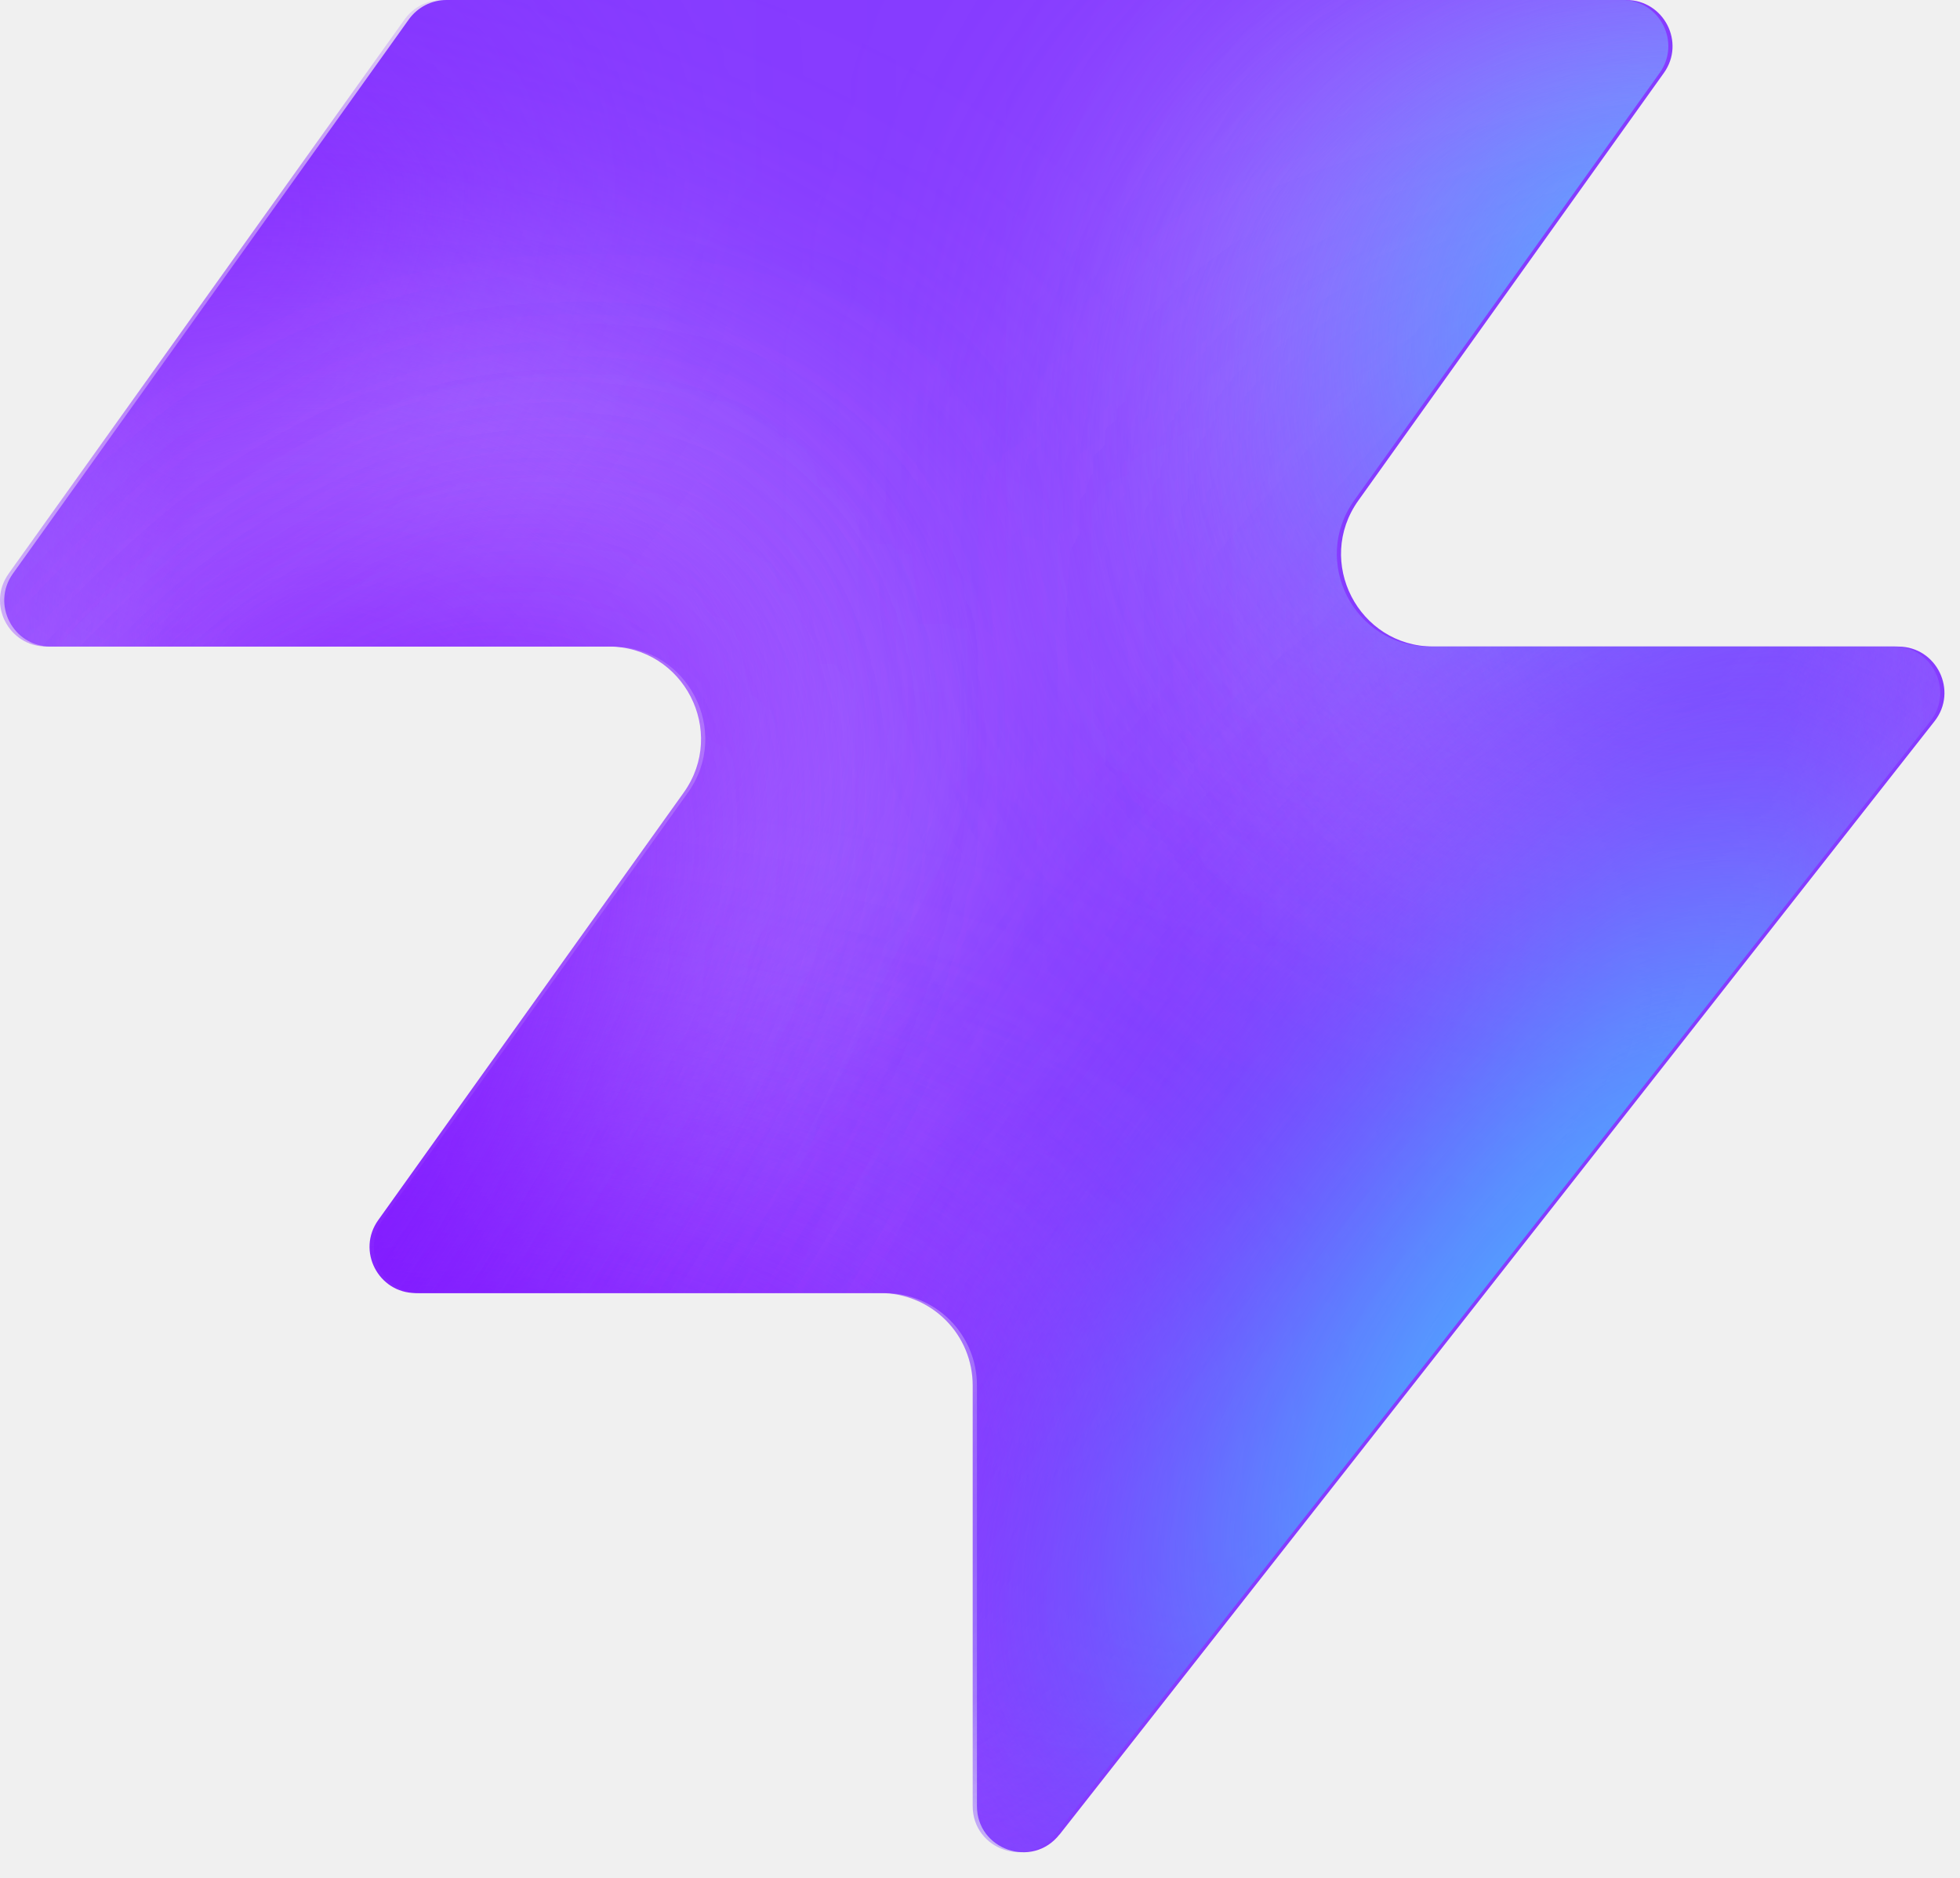
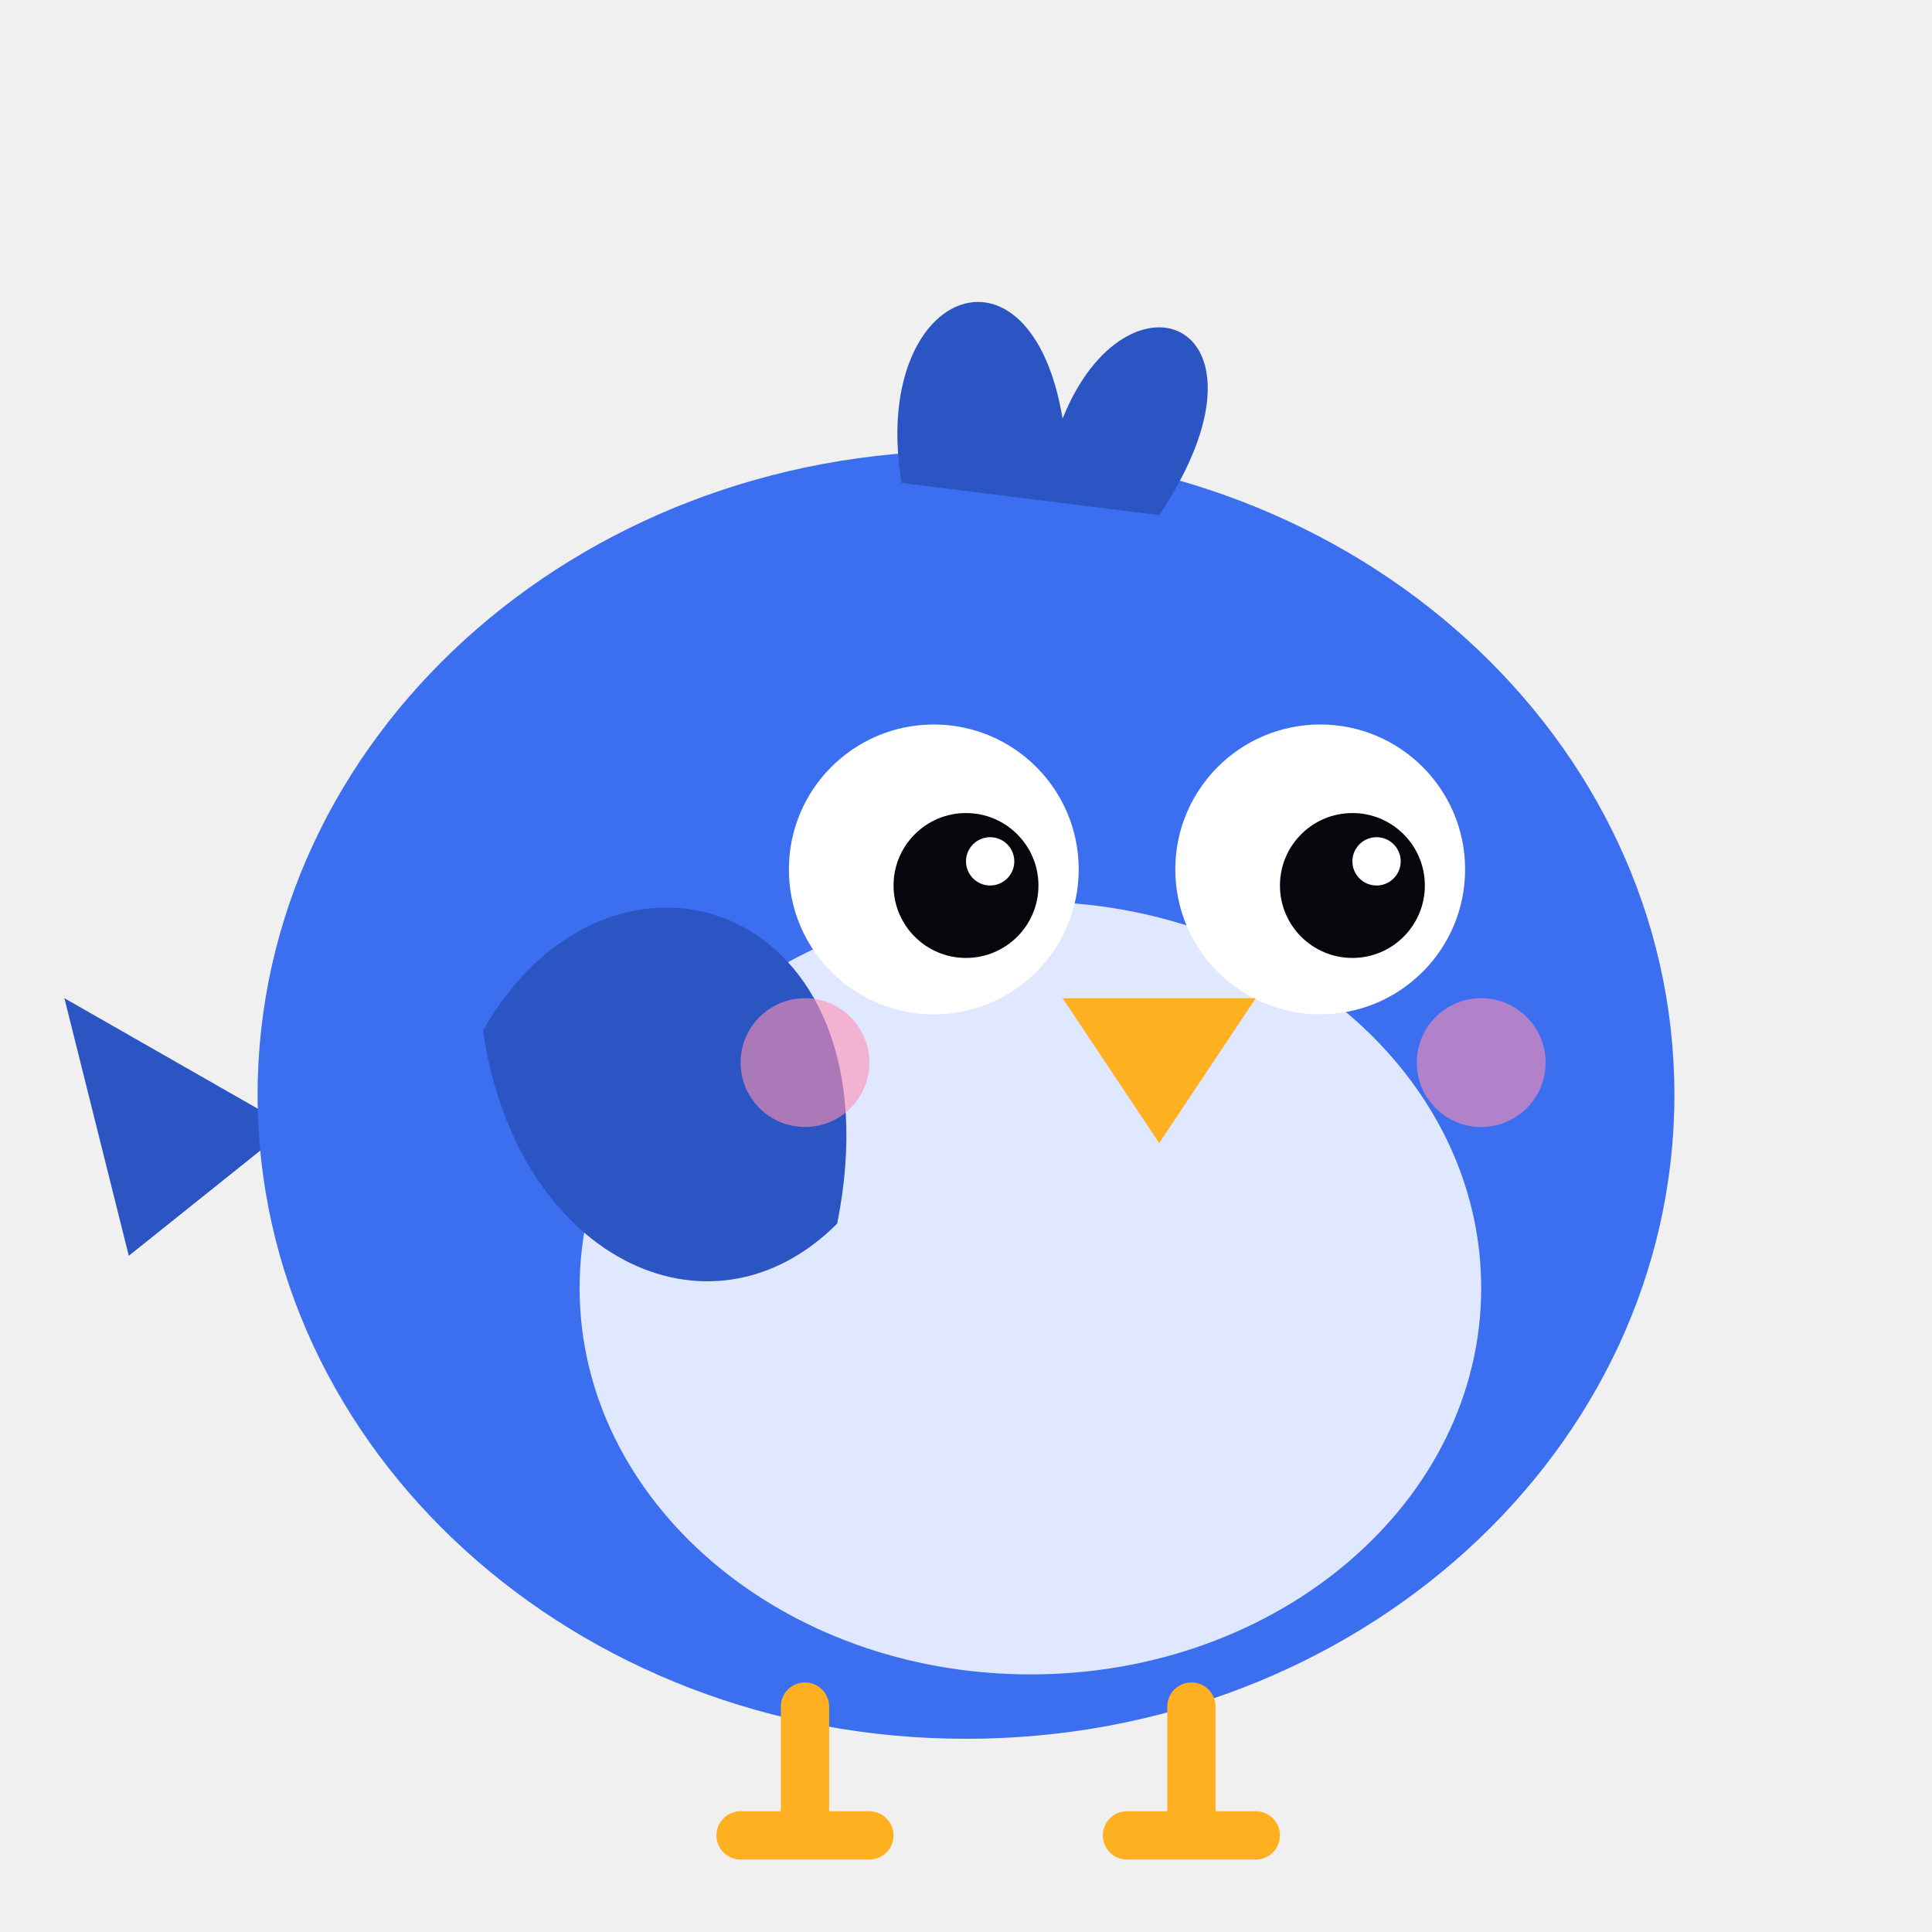
- <svg xmlns="http://www.w3.org/2000/svg" width="48" height="46" fill="none" viewBox="0 0 48 46">
-   <path fill="#863bff" d="M25.946 44.938c-.664.845-2.021.375-2.021-.698V33.937a2.26 2.26 0 0 0-2.262-2.262H10.287c-.92 0-1.456-1.04-.92-1.788l7.48-10.471c1.07-1.497 0-3.578-1.842-3.578H1.237c-.92 0-1.456-1.04-.92-1.788L10.013.474c.214-.297.556-.474.92-.474h28.894c.92 0 1.456 1.04.92 1.788l-7.48 10.471c-1.07 1.498 0 3.579 1.842 3.579h11.377c.943 0 1.473 1.088.89 1.83L25.947 44.94z" style="fill:#863bff;fill:color(display-p3 .525 .23 1);fill-opacity:1" />
-   <mask id="a" width="48" height="46" x="0" y="0" maskUnits="userSpaceOnUse" style="mask-type:alpha">
-     <path fill="#000" d="M25.842 44.938c-.664.844-2.021.375-2.021-.698V33.937a2.26 2.26 0 0 0-2.262-2.262H10.183c-.92 0-1.456-1.04-.92-1.788l7.48-10.471c1.07-1.498 0-3.579-1.842-3.579H1.133c-.92 0-1.456-1.04-.92-1.787L9.91.473c.214-.297.556-.474.92-.474h28.894c.92 0 1.456 1.04.92 1.788l-7.48 10.471c-1.07 1.498 0 3.578 1.842 3.578h11.377c.943 0 1.473 1.088.89 1.832L25.843 44.94z" style="fill:#000;fill-opacity:1" />
-   </mask>
-   <g mask="url(#a)">
-     <g filter="url(#b)">
-       <ellipse cx="5.508" cy="14.704" fill="#ede6ff" rx="5.508" ry="14.704" style="fill:#ede6ff;fill:color(display-p3 .927 .903 1);fill-opacity:1" transform="matrix(.00324 1 1 -.00324 -4.47 31.516)" />
-     </g>
-     <g filter="url(#c)">
-       <ellipse cx="10.399" cy="29.851" fill="#ede6ff" rx="10.399" ry="29.851" style="fill:#ede6ff;fill:color(display-p3 .927 .903 1);fill-opacity:1" transform="matrix(.00324 1 1 -.00324 -39.328 7.883)" />
-     </g>
-     <g filter="url(#d)">
-       <ellipse cx="5.508" cy="30.487" fill="#7e14ff" rx="5.508" ry="30.487" style="fill:#7e14ff;fill:color(display-p3 .492 .077 1);fill-opacity:1" transform="rotate(89.814 -25.913 -14.639)scale(1 -1)" />
-     </g>
-     <g filter="url(#e)">
-       <ellipse cx="5.508" cy="30.599" fill="#7e14ff" rx="5.508" ry="30.599" style="fill:#7e14ff;fill:color(display-p3 .492 .077 1);fill-opacity:1" transform="rotate(89.814 -32.644 -3.334)scale(1 -1)" />
-     </g>
-     <g filter="url(#f)">
-       <ellipse cx="5.508" cy="30.599" fill="#7e14ff" rx="5.508" ry="30.599" style="fill:#7e14ff;fill:color(display-p3 .492 .077 1);fill-opacity:1" transform="matrix(.00324 1 1 -.00324 -34.34 30.47)" />
-     </g>
-     <g filter="url(#g)">
-       <ellipse cx="14.072" cy="22.078" fill="#ede6ff" rx="14.072" ry="22.078" style="fill:#ede6ff;fill:color(display-p3 .927 .903 1);fill-opacity:1" transform="rotate(93.35 24.506 48.493)scale(-1 1)" />
-     </g>
-     <g filter="url(#h)">
-       <ellipse cx="3.47" cy="21.501" fill="#7e14ff" rx="3.47" ry="21.501" style="fill:#7e14ff;fill:color(display-p3 .492 .077 1);fill-opacity:1" transform="rotate(89.009 28.708 47.59)scale(-1 1)" />
-     </g>
-     <g filter="url(#i)">
-       <ellipse cx="3.47" cy="21.501" fill="#7e14ff" rx="3.47" ry="21.501" style="fill:#7e14ff;fill:color(display-p3 .492 .077 1);fill-opacity:1" transform="rotate(89.009 28.708 47.59)scale(-1 1)" />
-     </g>
-     <g filter="url(#j)">
-       <ellipse cx=".387" cy="8.972" fill="#7e14ff" rx="4.407" ry="29.108" style="fill:#7e14ff;fill:color(display-p3 .492 .077 1);fill-opacity:1" transform="rotate(39.51 .387 8.972)" />
-     </g>
-     <g filter="url(#k)">
-       <ellipse cx="47.523" cy="-6.092" fill="#7e14ff" rx="4.407" ry="29.108" style="fill:#7e14ff;fill:color(display-p3 .492 .077 1);fill-opacity:1" transform="rotate(37.892 47.523 -6.092)" />
-     </g>
-     <g filter="url(#l)">
-       <ellipse cx="41.412" cy="6.333" fill="#47bfff" rx="5.971" ry="9.665" style="fill:#47bfff;fill:color(display-p3 .28 .748 1);fill-opacity:1" transform="rotate(37.892 41.412 6.333)" />
-     </g>
-     <g filter="url(#m)">
-       <ellipse cx="-1.879" cy="38.332" fill="#7e14ff" rx="4.407" ry="29.108" style="fill:#7e14ff;fill:color(display-p3 .492 .077 1);fill-opacity:1" transform="rotate(37.892 -1.88 38.332)" />
-     </g>
-     <g filter="url(#n)">
-       <ellipse cx="-1.879" cy="38.332" fill="#7e14ff" rx="4.407" ry="29.108" style="fill:#7e14ff;fill:color(display-p3 .492 .077 1);fill-opacity:1" transform="rotate(37.892 -1.88 38.332)" />
-     </g>
-     <g filter="url(#o)">
-       <ellipse cx="35.651" cy="29.907" fill="#7e14ff" rx="4.407" ry="29.108" style="fill:#7e14ff;fill:color(display-p3 .492 .077 1);fill-opacity:1" transform="rotate(37.892 35.651 29.907)" />
-     </g>
-     <g filter="url(#p)">
-       <ellipse cx="38.418" cy="32.4" fill="#47bfff" rx="5.971" ry="15.297" style="fill:#47bfff;fill:color(display-p3 .28 .748 1);fill-opacity:1" transform="rotate(37.892 38.418 32.4)" />
-     </g>
-   </g>
-   <defs>
-     <filter id="b" width="60.045" height="41.654" x="-19.77" y="16.149" color-interpolation-filters="sRGB" filterUnits="userSpaceOnUse">
-       <feFlood flood-opacity="0" result="BackgroundImageFix" />
-       <feBlend in="SourceGraphic" in2="BackgroundImageFix" result="shape" />
-       <feGaussianBlur result="effect1_foregroundBlur_2002_17158" stdDeviation="7.659" />
-     </filter>
-     <filter id="c" width="90.34" height="51.437" x="-54.613" y="-7.533" color-interpolation-filters="sRGB" filterUnits="userSpaceOnUse">
-       <feFlood flood-opacity="0" result="BackgroundImageFix" />
-       <feBlend in="SourceGraphic" in2="BackgroundImageFix" result="shape" />
-       <feGaussianBlur result="effect1_foregroundBlur_2002_17158" stdDeviation="7.659" />
-     </filter>
-     <filter id="d" width="79.355" height="29.4" x="-49.64" y="2.03" color-interpolation-filters="sRGB" filterUnits="userSpaceOnUse">
-       <feFlood flood-opacity="0" result="BackgroundImageFix" />
-       <feBlend in="SourceGraphic" in2="BackgroundImageFix" result="shape" />
-       <feGaussianBlur result="effect1_foregroundBlur_2002_17158" stdDeviation="4.596" />
-     </filter>
-     <filter id="e" width="79.579" height="29.4" x="-45.045" y="20.029" color-interpolation-filters="sRGB" filterUnits="userSpaceOnUse">
-       <feFlood flood-opacity="0" result="BackgroundImageFix" />
-       <feBlend in="SourceGraphic" in2="BackgroundImageFix" result="shape" />
-       <feGaussianBlur result="effect1_foregroundBlur_2002_17158" stdDeviation="4.596" />
-     </filter>
-     <filter id="f" width="79.579" height="29.4" x="-43.513" y="21.178" color-interpolation-filters="sRGB" filterUnits="userSpaceOnUse">
-       <feFlood flood-opacity="0" result="BackgroundImageFix" />
-       <feBlend in="SourceGraphic" in2="BackgroundImageFix" result="shape" />
-       <feGaussianBlur result="effect1_foregroundBlur_2002_17158" stdDeviation="4.596" />
-     </filter>
-     <filter id="g" width="74.749" height="58.852" x="15.756" y="-17.901" color-interpolation-filters="sRGB" filterUnits="userSpaceOnUse">
-       <feFlood flood-opacity="0" result="BackgroundImageFix" />
-       <feBlend in="SourceGraphic" in2="BackgroundImageFix" result="shape" />
-       <feGaussianBlur result="effect1_foregroundBlur_2002_17158" stdDeviation="7.659" />
-     </filter>
-     <filter id="h" width="61.377" height="25.362" x="23.548" y="2.284" color-interpolation-filters="sRGB" filterUnits="userSpaceOnUse">
-       <feFlood flood-opacity="0" result="BackgroundImageFix" />
-       <feBlend in="SourceGraphic" in2="BackgroundImageFix" result="shape" />
-       <feGaussianBlur result="effect1_foregroundBlur_2002_17158" stdDeviation="4.596" />
-     </filter>
-     <filter id="i" width="61.377" height="25.362" x="23.548" y="2.284" color-interpolation-filters="sRGB" filterUnits="userSpaceOnUse">
-       <feFlood flood-opacity="0" result="BackgroundImageFix" />
-       <feBlend in="SourceGraphic" in2="BackgroundImageFix" result="shape" />
-       <feGaussianBlur result="effect1_foregroundBlur_2002_17158" stdDeviation="4.596" />
-     </filter>
-     <filter id="j" width="56.045" height="63.649" x="-27.636" y="-22.853" color-interpolation-filters="sRGB" filterUnits="userSpaceOnUse">
-       <feFlood flood-opacity="0" result="BackgroundImageFix" />
-       <feBlend in="SourceGraphic" in2="BackgroundImageFix" result="shape" />
-       <feGaussianBlur result="effect1_foregroundBlur_2002_17158" stdDeviation="4.596" />
-     </filter>
-     <filter id="k" width="54.814" height="64.646" x="20.116" y="-38.415" color-interpolation-filters="sRGB" filterUnits="userSpaceOnUse">
-       <feFlood flood-opacity="0" result="BackgroundImageFix" />
-       <feBlend in="SourceGraphic" in2="BackgroundImageFix" result="shape" />
-       <feGaussianBlur result="effect1_foregroundBlur_2002_17158" stdDeviation="4.596" />
-     </filter>
-     <filter id="l" width="33.541" height="35.313" x="24.641" y="-11.323" color-interpolation-filters="sRGB" filterUnits="userSpaceOnUse">
-       <feFlood flood-opacity="0" result="BackgroundImageFix" />
-       <feBlend in="SourceGraphic" in2="BackgroundImageFix" result="shape" />
-       <feGaussianBlur result="effect1_foregroundBlur_2002_17158" stdDeviation="4.596" />
-     </filter>
-     <filter id="m" width="54.814" height="64.646" x="-29.286" y="6.009" color-interpolation-filters="sRGB" filterUnits="userSpaceOnUse">
-       <feFlood flood-opacity="0" result="BackgroundImageFix" />
-       <feBlend in="SourceGraphic" in2="BackgroundImageFix" result="shape" />
-       <feGaussianBlur result="effect1_foregroundBlur_2002_17158" stdDeviation="4.596" />
-     </filter>
-     <filter id="n" width="54.814" height="64.646" x="-29.286" y="6.009" color-interpolation-filters="sRGB" filterUnits="userSpaceOnUse">
-       <feFlood flood-opacity="0" result="BackgroundImageFix" />
-       <feBlend in="SourceGraphic" in2="BackgroundImageFix" result="shape" />
-       <feGaussianBlur result="effect1_foregroundBlur_2002_17158" stdDeviation="4.596" />
-     </filter>
-     <filter id="o" width="54.814" height="64.646" x="8.244" y="-2.416" color-interpolation-filters="sRGB" filterUnits="userSpaceOnUse">
-       <feFlood flood-opacity="0" result="BackgroundImageFix" />
-       <feBlend in="SourceGraphic" in2="BackgroundImageFix" result="shape" />
-       <feGaussianBlur result="effect1_foregroundBlur_2002_17158" stdDeviation="4.596" />
-     </filter>
-     <filter id="p" width="39.409" height="43.623" x="18.713" y="10.588" color-interpolation-filters="sRGB" filterUnits="userSpaceOnUse">
-       <feFlood flood-opacity="0" result="BackgroundImageFix" />
-       <feBlend in="SourceGraphic" in2="BackgroundImageFix" result="shape" />
-       <feGaussianBlur result="effect1_foregroundBlur_2002_17158" stdDeviation="4.596" />
-     </filter>
-   </defs>
+ <svg xmlns="http://www.w3.org/2000/svg" viewBox="0 0 120 120" role="img" aria-label="CalendAction bird">
+   <path d="M18 70 L4 62 L8 78 Z" fill="#2c55c4" />
+   <ellipse cx="60" cy="68" rx="44" ry="40" fill="#3b6ff0" />
+   <ellipse cx="64" cy="80" rx="28" ry="24" fill="#dfe8ff" />
+   <path d="M30 64 C 38 50, 56 56, 52 76 C 44 84, 32 78, 30 64 Z" fill="#2c55c4" />
+   <path d="M56 30 C 54 18, 64 14, 66 26 C 70 16, 80 20, 72 32 Z" fill="#2c55c4" />
+   <circle cx="58" cy="54" r="9" fill="#fff" />
+   <circle cx="82" cy="54" r="9" fill="#fff" />
+   <circle cx="60" cy="55" r="4.5" fill="#08060d" />
+   <circle cx="84" cy="55" r="4.5" fill="#08060d" />
+   <circle cx="61.5" cy="53.5" r="1.5" fill="#fff" />
+   <circle cx="85.5" cy="53.5" r="1.5" fill="#fff" />
+   <path d="M66 62 L78 62 L72 71 Z" fill="#ffb020" />
+   <circle cx="50" cy="66" r="4" fill="#ff8fb1" opacity="0.6" />
+   <circle cx="92" cy="66" r="4" fill="#ff8fb1" opacity="0.6" />
+   <path d="M50 106 L50 114 M46 114 L54 114 M74 106 L74 114 M70 114 L78 114" stroke="#ffb020" stroke-width="3" stroke-linecap="round" />
</svg>
